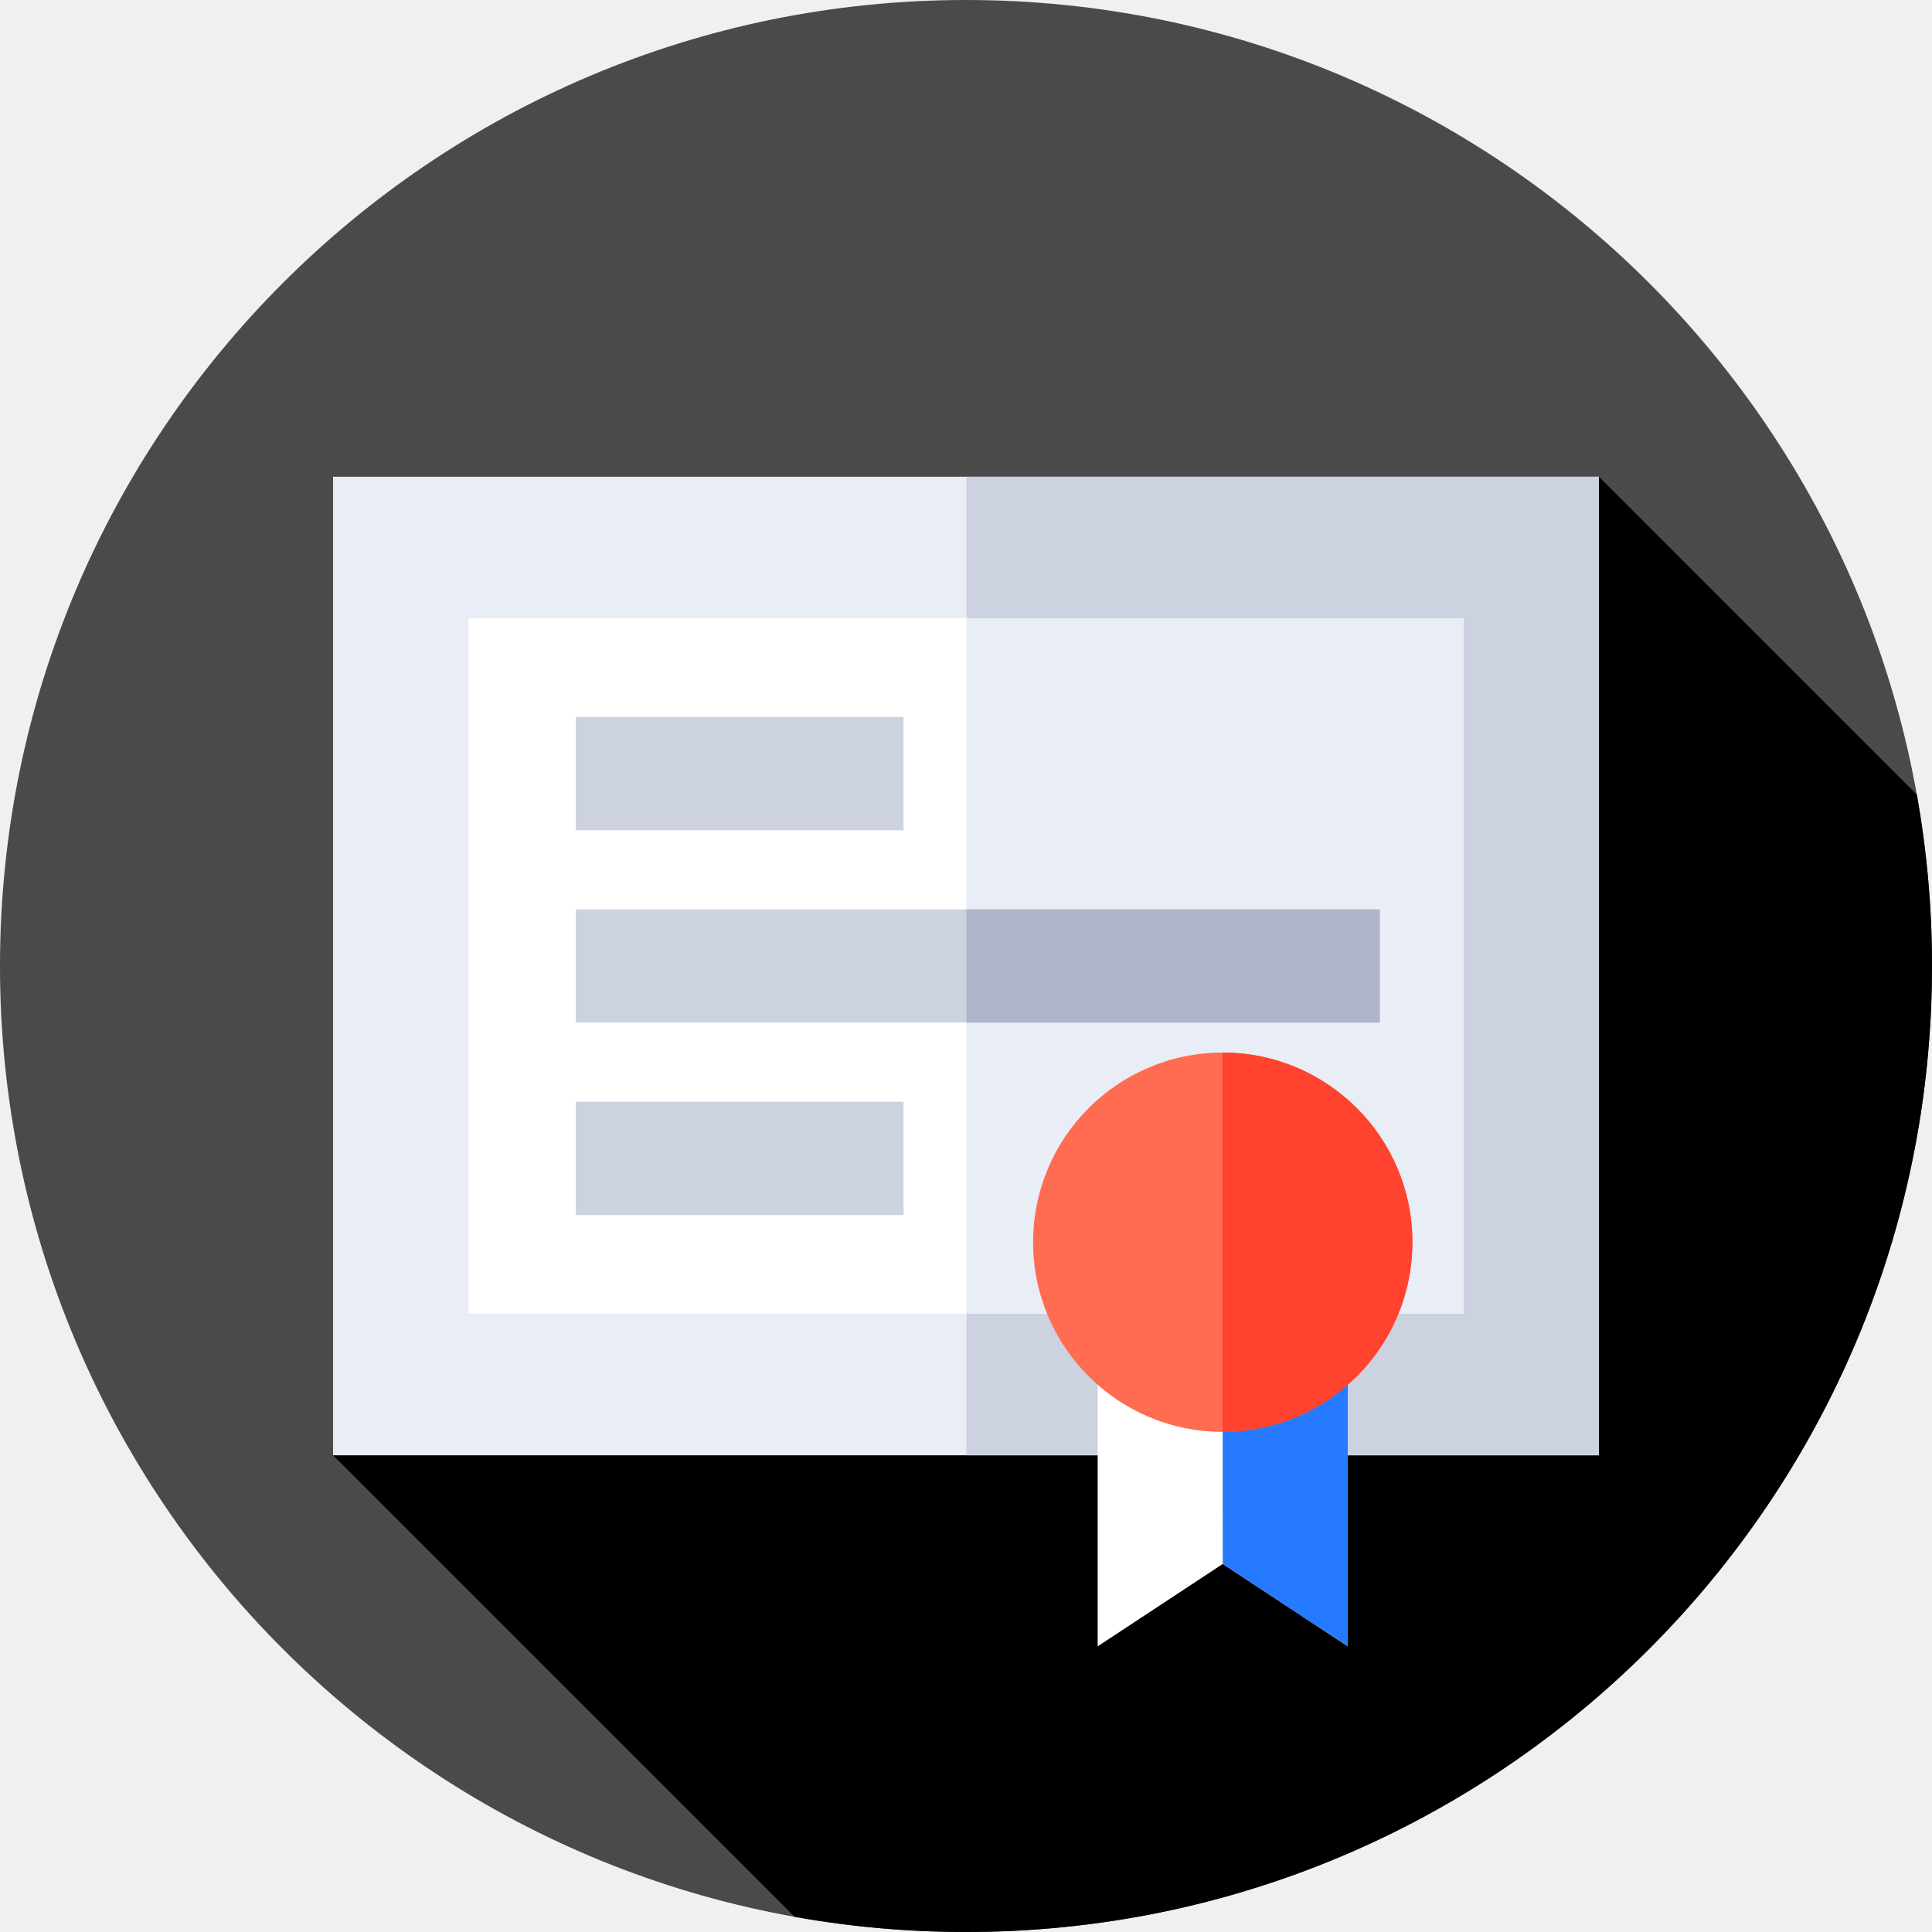
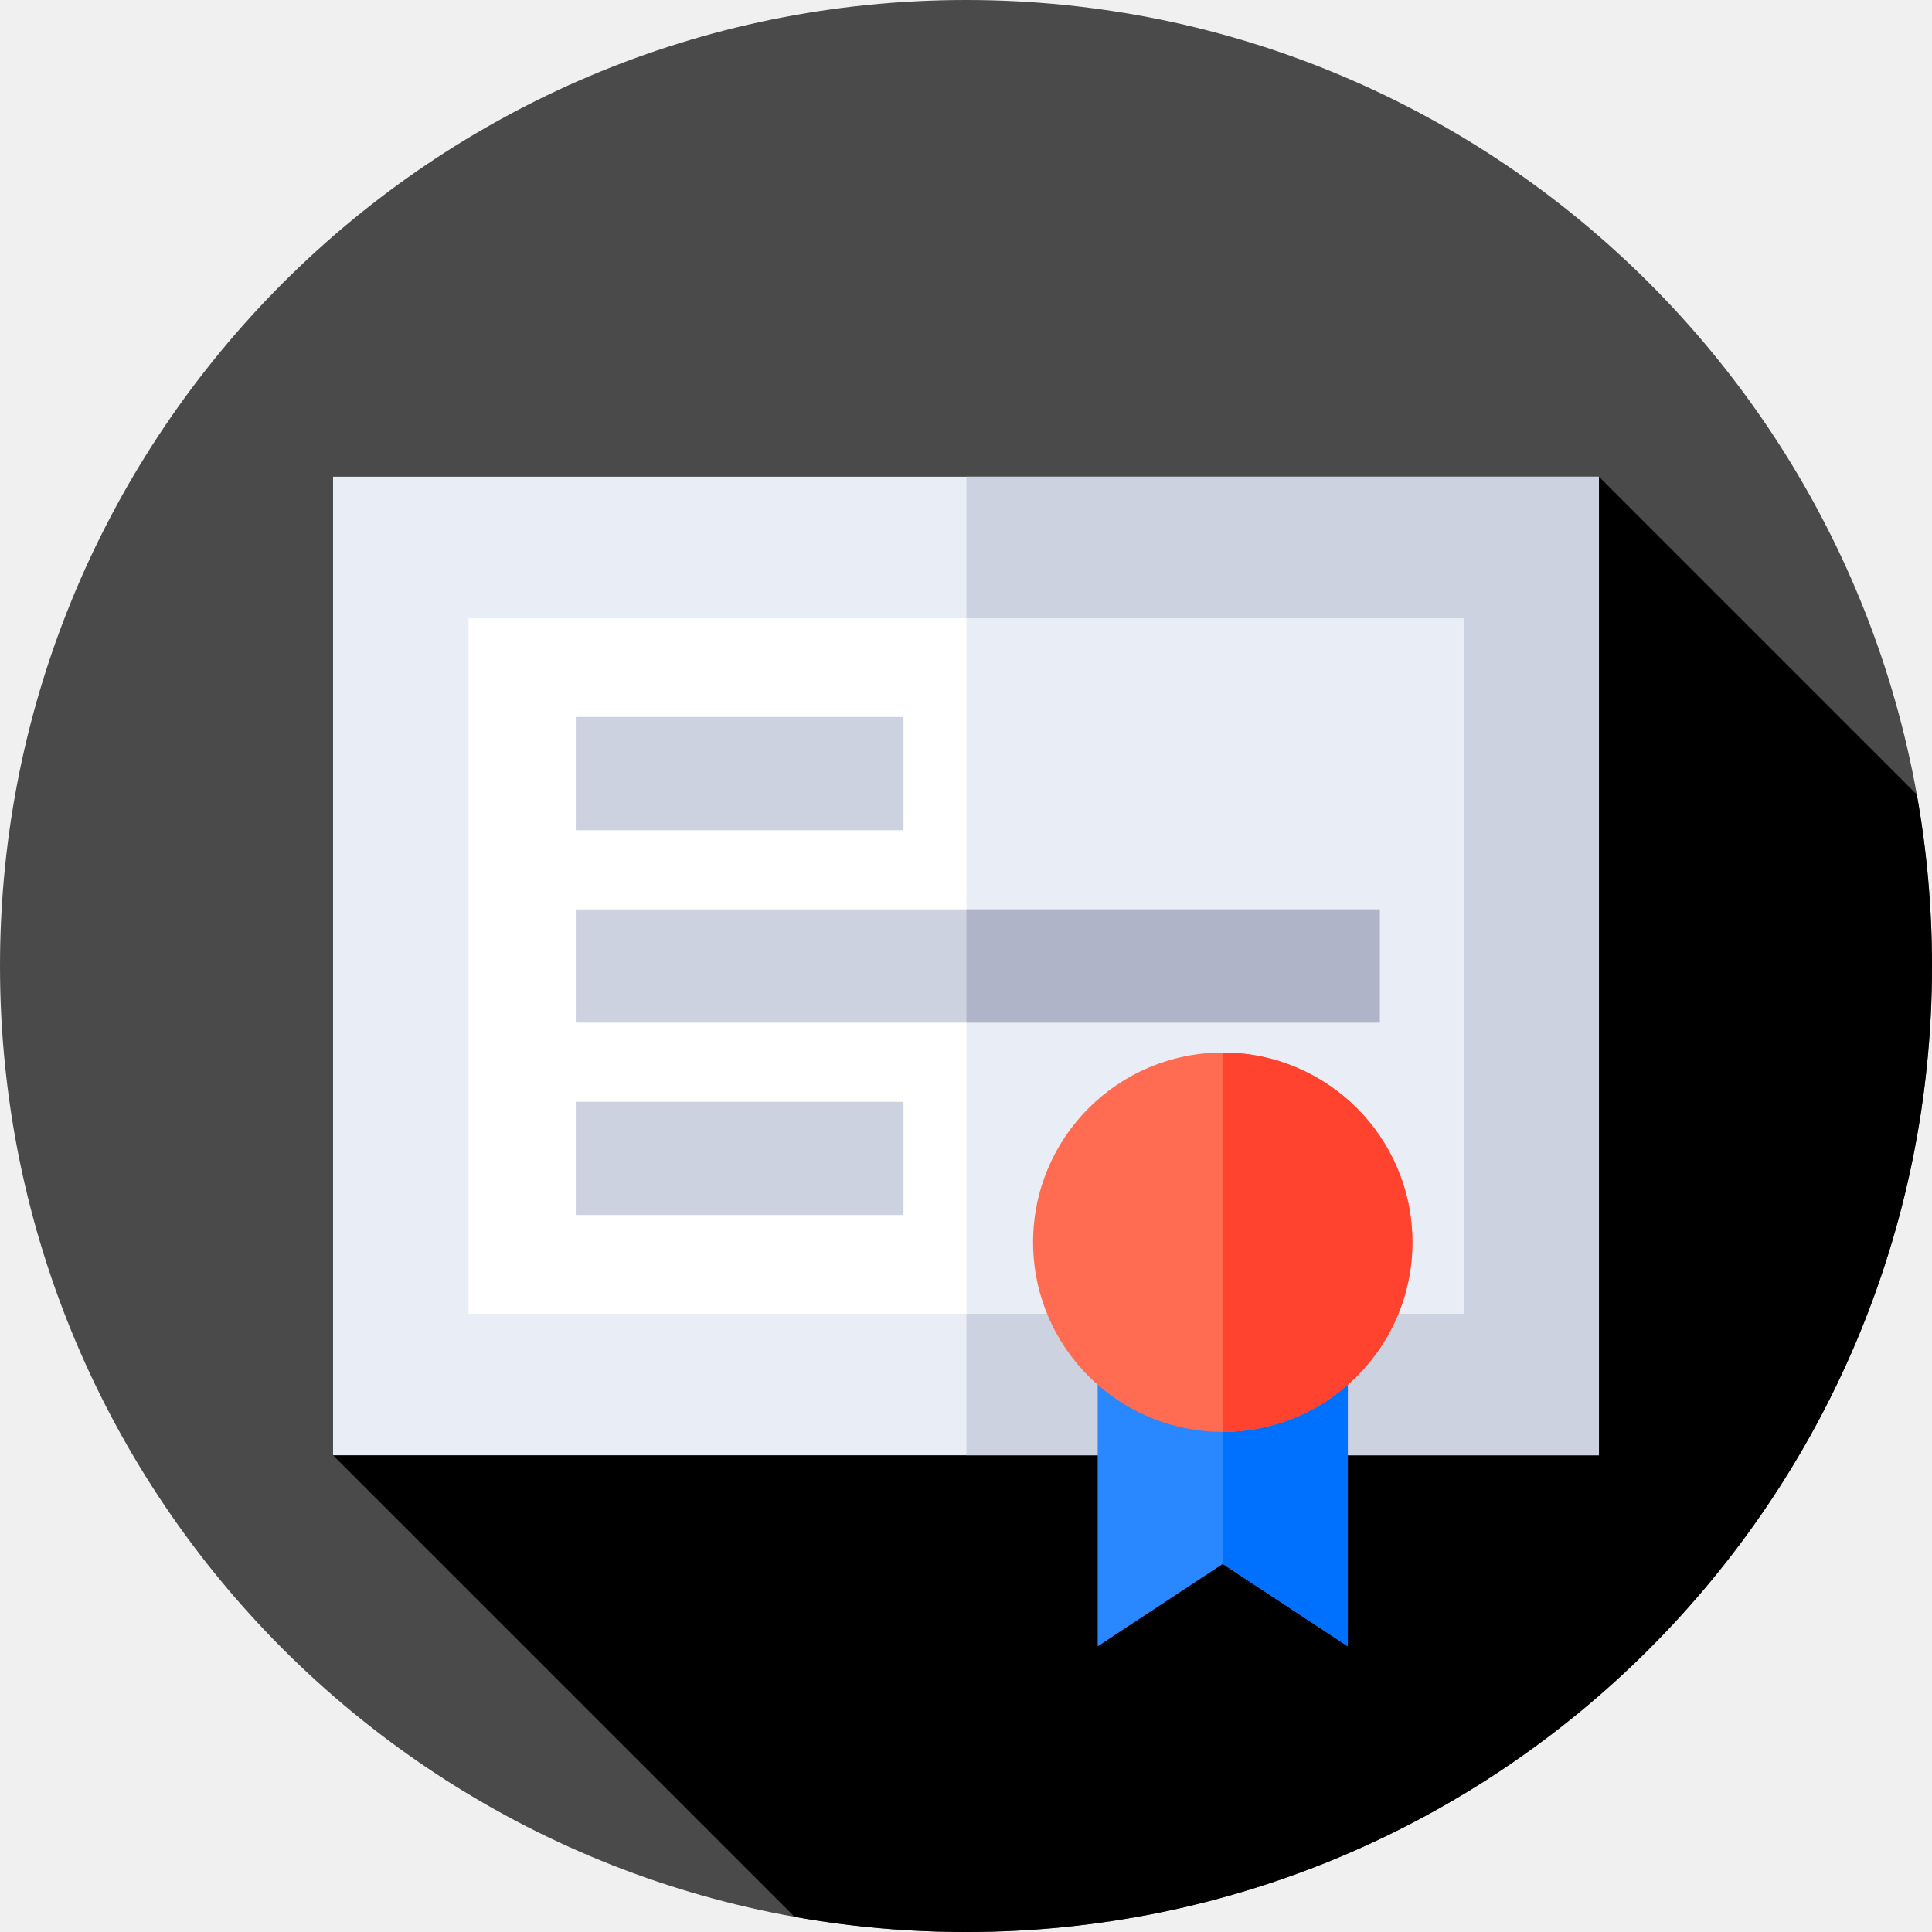
<svg xmlns="http://www.w3.org/2000/svg" version="1.1" width="512" height="512" x="0" y="0" viewBox="0 0 512 512" style="enable-background:new 0 0 512 512" xml:space="preserve" class="">
  <g>
    <g>
      <g>
        <g>
          <g>
            <g>
              <g>
                <g>
                  <g>
                    <circle cx="256" cy="256" fill="#4a4a4a" r="256" data-original="#7584f2" style="" class="" />
                  </g>
                </g>
              </g>
            </g>
          </g>
        </g>
      </g>
      <path d="m512 256c0-15.5-1.378-30.677-4.017-45.418l-84.247-84.247-335.472 259.33 122.318 122.318c14.741 2.639 29.918 4.017 45.418 4.017 141.385 0 256-114.615 256-256z" fill="#000000" data-original="#4253ce" style="" class="" />
      <g>
        <path d="m88.264 126.335h335.472v259.33h-335.472z" fill="#e9edf5" data-original="#e9edf5" style="" class="" />
      </g>
      <g>
        <path d="m256.12 126.335h167.616v259.33h-167.616z" fill="#cdd2e1" data-original="#cdd2e1" style="" class="" />
      </g>
      <g>
        <path d="m124.177 163.86h263.647v184.28h-263.647z" fill="#ffffff" data-original="#ffffff" style="" class="" />
      </g>
      <g>
        <path d="m256.12 163.86h131.703v184.28h-131.703z" fill="#e9edf5" data-original="#e9edf5" style="" class="" />
      </g>
      <g>
-         <path d="m357.184 436.294-33.143-21.828-33.143 21.828v-101.258h66.286z" fill="#ffffff" data-original="#ff6c52" style="" class="" />
+         <path d="m357.184 436.294-33.143-21.828-33.143 21.828v-101.258h66.286z" fill="#2987ff" data-original="#ff6c52" style="" class="" />
      </g>
-       <path d="m323.986 335.036.055 79.43 33.143 21.828v-101.258z" fill="#257aff" data-original="#ff432e" style="" class="" />
+       <path d="m323.986 335.036.055 79.43 33.143 21.828v-101.258z" fill="#0070ff" data-original="#ff432e" style="" class="" />
      <g>
        <path d="m152.587 190.012h86.856v30h-86.856z" fill="#cdd2e1" data-original="#cdd2e1" style="" class="" />
      </g>
      <g>
        <path d="m152.587 291.989h86.856v30h-86.856z" fill="#cdd2e1" data-original="#cdd2e1" style="" class="" />
      </g>
      <g>
        <path d="m152.587 241h213.067v30h-213.067z" fill="#cdd2e1" data-original="#cdd2e1" style="" class="" />
      </g>
      <g>
        <path d="m256.12 241h109.534v30h-109.534z" fill="#afb4c8" data-original="#afb4c8" style="" class="" />
      </g>
      <g>
        <circle cx="324.041" cy="329.201" fill="#ff6c52" r="50.26" data-original="#ffce00" style="" class="" />
      </g>
      <g>
        <path d="m324.041 278.941c-.018 0-.036.001-.055.001v100.516c.018 0 .036.001.055.001 27.758 0 50.259-22.502 50.259-50.26 0-27.756-22.502-50.258-50.259-50.258z" fill="#ff432e" data-original="#fdba12" style="" class="" />
      </g>
    </g>
  </g>
</svg>
